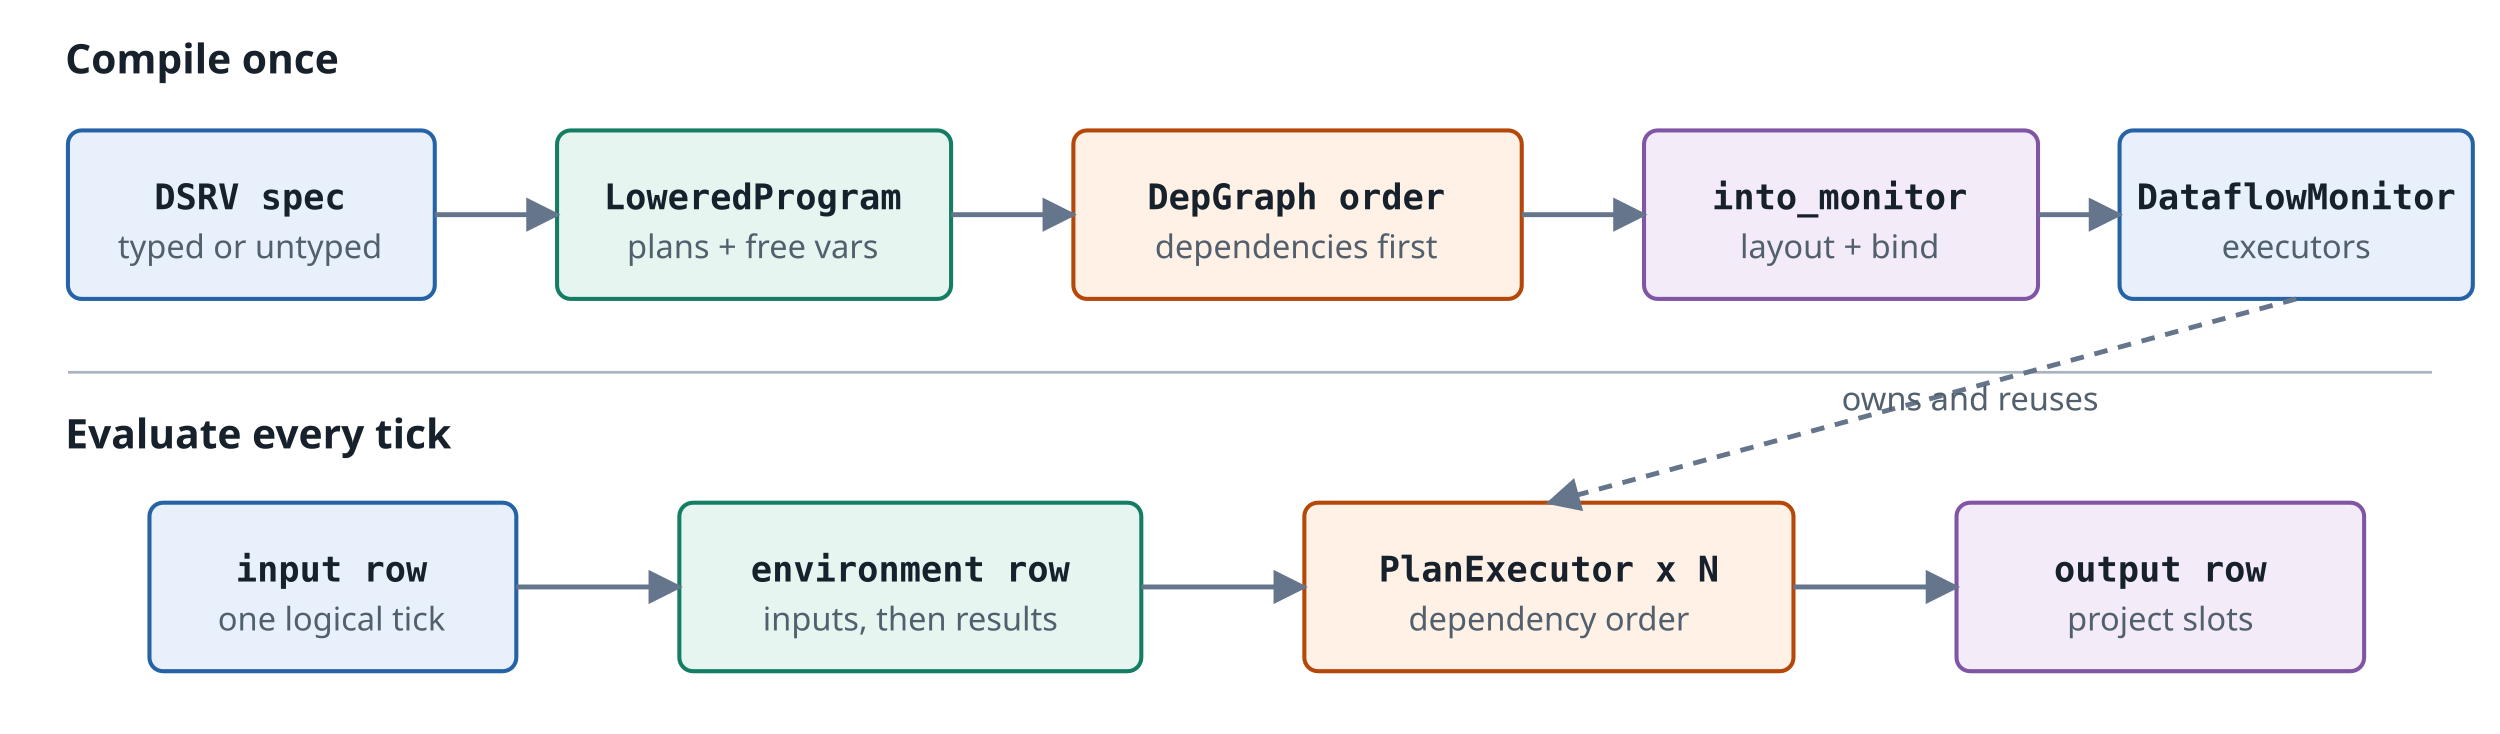
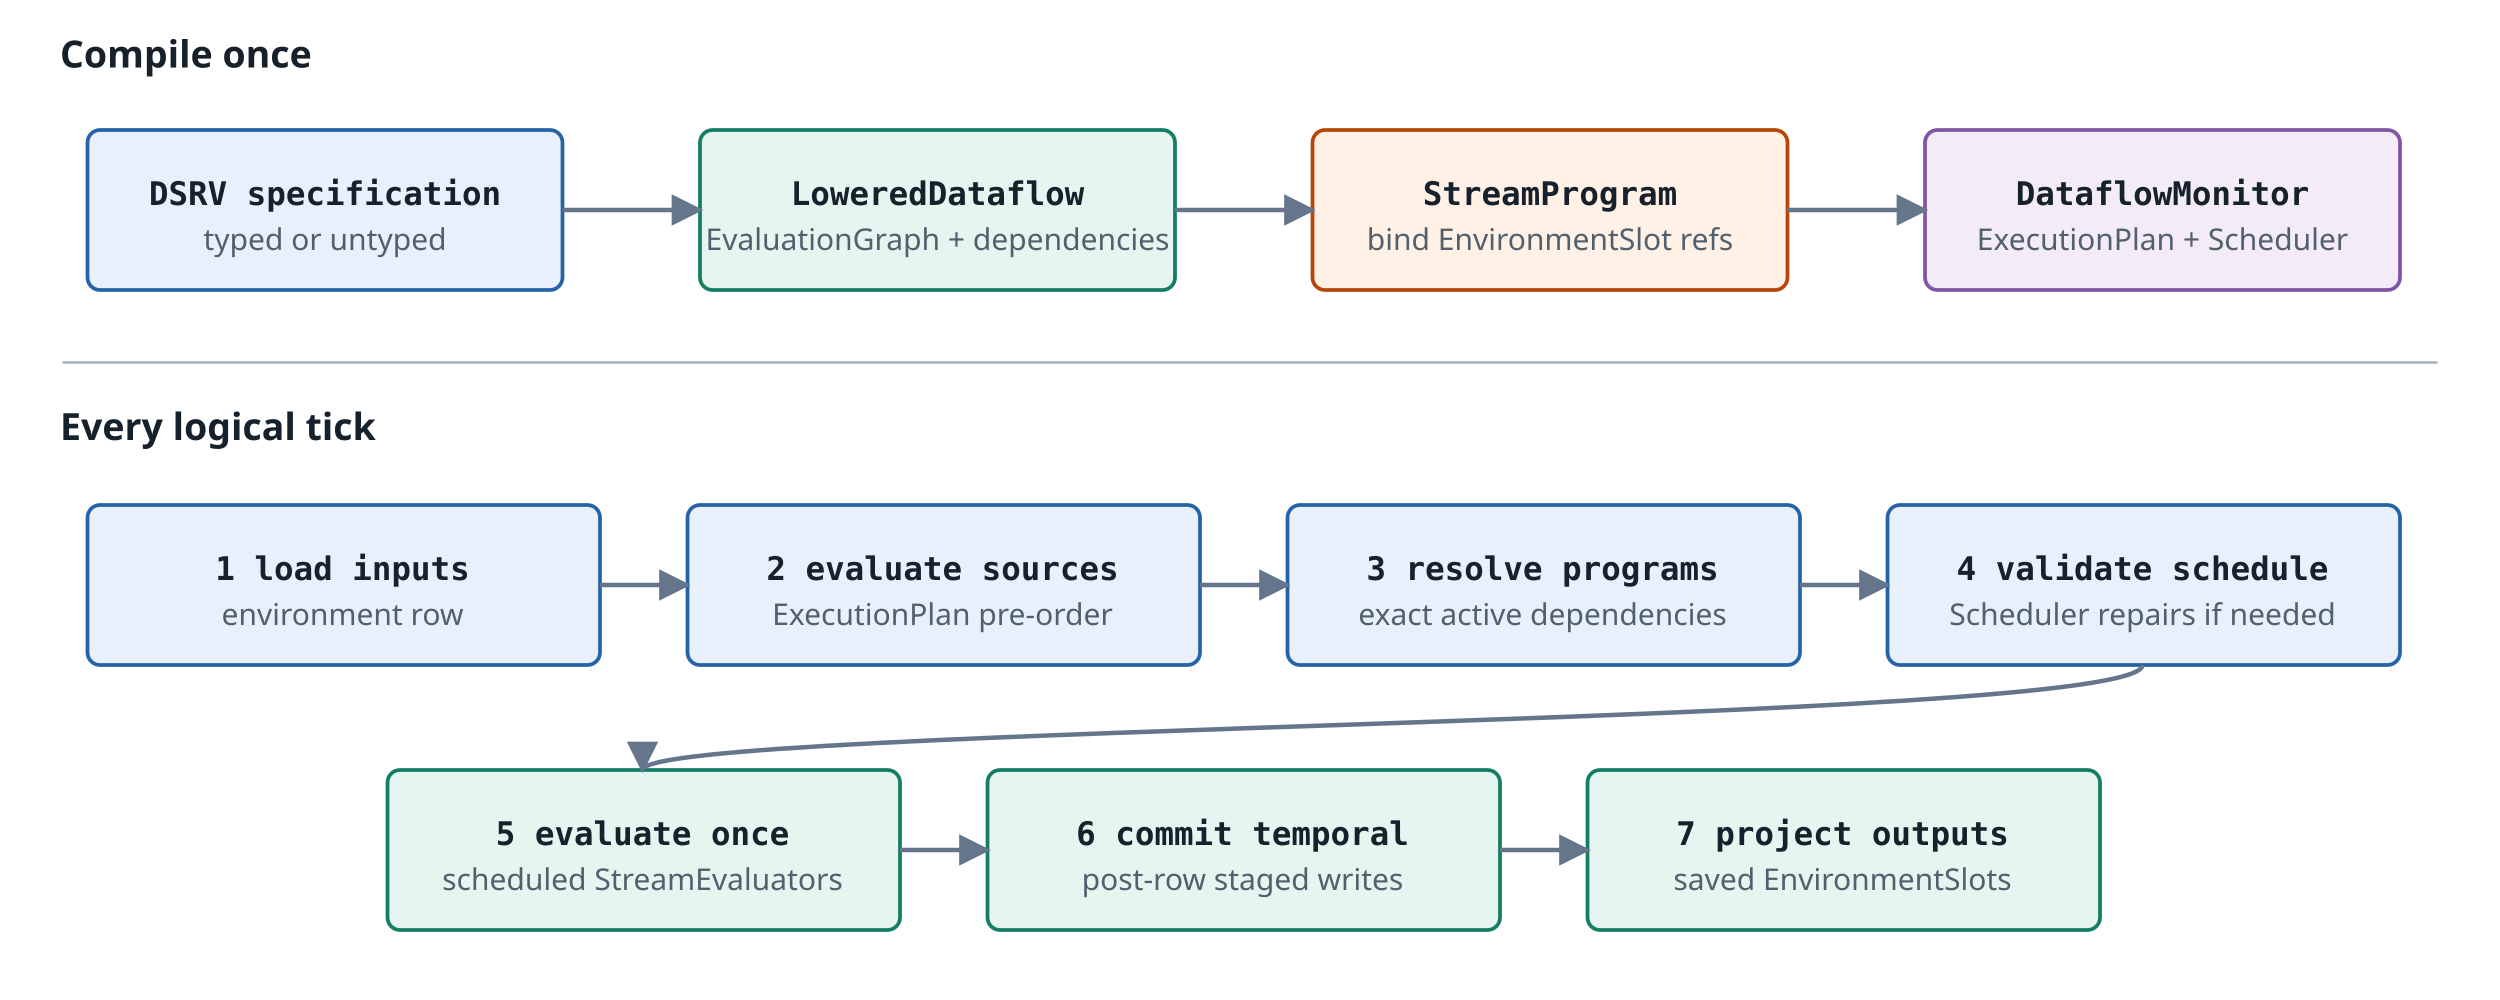
- <svg xmlns="http://www.w3.org/2000/svg" viewBox="0 0 920 270" role="img" aria-labelledby="pipeline-arrow-title pipeline-arrow-desc" style="width:100%;max-width:920px;height:auto;background:#ffffff;border:1px solid #d0d7de;border-radius:6px">
+ <svg xmlns="http://www.w3.org/2000/svg" viewBox="0 0 1000 400" role="img" aria-labelledby="pipeline-arrow-title pipeline-arrow-desc" style="width:100%;max-width:1000px;height:auto;background:#ffffff;border:1px solid #d0d7de;border-radius:6px">
  <defs>
    <marker id="pipeline-arrow" viewBox="0 0 10 10" refX="9" refY="5" markerWidth="7" markerHeight="7" orient="auto-start-reverse">
      <path d="M 0 0 L 10 5 L 0 10 z" fill="#65758b" />
    </marker>
  </defs>
  <text x="24" y="27" text-anchor="start" font-family="system-ui, sans-serif" font-size="15" font-weight="700" fill="#17212b">Compile once</text>
-   <rect x="25" y="48" width="135" height="62" rx="5" fill="#e8f1fb" stroke="#2563a6" stroke-width="1.5" />
-   <text x="92" y="77" text-anchor="middle" font-family="ui-monospace, monospace" font-size="13" font-weight="600" fill="#17212b">DSRV spec</text>
-   <text x="92" y="95" text-anchor="middle" font-family="system-ui, sans-serif" font-size="12" font-weight="400" fill="#52606d">typed or untyped</text>
-   <rect x="205" y="48" width="145" height="62" rx="5" fill="#e6f5f0" stroke="#147d64" stroke-width="1.5" />
-   <text x="277" y="77" text-anchor="middle" font-family="ui-monospace, monospace" font-size="13" font-weight="600" fill="#17212b">LoweredProgram</text>
-   <text x="277" y="95" text-anchor="middle" font-family="system-ui, sans-serif" font-size="12" font-weight="400" fill="#52606d">plans + free vars</text>
-   <rect x="395" y="48" width="165" height="62" rx="5" fill="#fff1e6" stroke="#b54708" stroke-width="1.5" />
-   <text x="477" y="77" text-anchor="middle" font-family="ui-monospace, monospace" font-size="13" font-weight="600" fill="#17212b">DepGraph order</text>
-   <text x="477" y="95" text-anchor="middle" font-family="system-ui, sans-serif" font-size="12" font-weight="400" fill="#52606d">dependencies first</text>
-   <rect x="605" y="48" width="145" height="62" rx="5" fill="#f3ebf8" stroke="#8055a3" stroke-width="1.5" />
-   <text x="677" y="77" text-anchor="middle" font-family="ui-monospace, monospace" font-size="13" font-weight="600" fill="#17212b">into_monitor</text>
-   <text x="677" y="95" text-anchor="middle" font-family="system-ui, sans-serif" font-size="12" font-weight="400" fill="#52606d">layout + bind</text>
-   <rect x="780" y="48" width="130" height="62" rx="5" fill="#e8f1fb" stroke="#2563a6" stroke-width="1.5" />
-   <text x="845" y="77" text-anchor="middle" font-family="ui-monospace, monospace" font-size="13" font-weight="600" fill="#17212b">DataflowMonitor</text>
-   <text x="845" y="95" text-anchor="middle" font-family="system-ui, sans-serif" font-size="12" font-weight="400" fill="#52606d">executors</text>
-   <line x1="160" y1="79" x2="205" y2="79" stroke="#65758b" stroke-width="1.8" marker-end="url(#pipeline-arrow)" />
-   <line x1="350" y1="79" x2="395" y2="79" stroke="#65758b" stroke-width="1.8" marker-end="url(#pipeline-arrow)" />
-   <line x1="560" y1="79" x2="605" y2="79" stroke="#65758b" stroke-width="1.8" marker-end="url(#pipeline-arrow)" />
-   <line x1="750" y1="79" x2="780" y2="79" stroke="#65758b" stroke-width="1.8" marker-end="url(#pipeline-arrow)" />
-   <line x1="25" y1="137" x2="895" y2="137" stroke="#a8b3bf" stroke-width="1" />
-   <text x="24" y="165" text-anchor="start" font-family="system-ui, sans-serif" font-size="15" font-weight="700" fill="#17212b">Evaluate every tick</text>
-   <rect x="55" y="185" width="135" height="62" rx="5" fill="#e8f1fb" stroke="#2563a6" stroke-width="1.5" />
-   <text x="122" y="214" text-anchor="middle" font-family="ui-monospace, monospace" font-size="13" font-weight="600" fill="#17212b">input row</text>
-   <text x="122" y="232" text-anchor="middle" font-family="system-ui, sans-serif" font-size="12" font-weight="400" fill="#52606d">one logical tick</text>
-   <rect x="250" y="185" width="170" height="62" rx="5" fill="#e6f5f0" stroke="#147d64" stroke-width="1.5" />
-   <text x="335" y="214" text-anchor="middle" font-family="ui-monospace, monospace" font-size="13" font-weight="600" fill="#17212b">environment row</text>
-   <text x="335" y="232" text-anchor="middle" font-family="system-ui, sans-serif" font-size="12" font-weight="400" fill="#52606d">inputs, then results</text>
-   <rect x="480" y="185" width="180" height="62" rx="5" fill="#fff1e6" stroke="#b54708" stroke-width="1.5" />
-   <text x="570" y="214" text-anchor="middle" font-family="ui-monospace, monospace" font-size="13" font-weight="600" fill="#17212b">PlanExecutor x N</text>
-   <text x="570" y="232" text-anchor="middle" font-family="system-ui, sans-serif" font-size="12" font-weight="400" fill="#52606d">dependency order</text>
-   <rect x="720" y="185" width="150" height="62" rx="5" fill="#f3ebf8" stroke="#8055a3" stroke-width="1.5" />
-   <text x="795" y="214" text-anchor="middle" font-family="ui-monospace, monospace" font-size="13" font-weight="600" fill="#17212b">output row</text>
-   <text x="795" y="232" text-anchor="middle" font-family="system-ui, sans-serif" font-size="12" font-weight="400" fill="#52606d">project slots</text>
-   <line x1="190" y1="216" x2="250" y2="216" stroke="#65758b" stroke-width="1.8" marker-end="url(#pipeline-arrow)" />
-   <line x1="420" y1="216" x2="480" y2="216" stroke="#65758b" stroke-width="1.8" marker-end="url(#pipeline-arrow)" />
-   <line x1="660" y1="216" x2="720" y2="216" stroke="#65758b" stroke-width="1.8" marker-end="url(#pipeline-arrow)" />
-   <line x1="845" y1="110" x2="570" y2="185" stroke="#65758b" stroke-width="1.8" marker-end="url(#pipeline-arrow)" stroke-dasharray="5 4" />
-   <text x="725" y="151" text-anchor="middle" font-family="system-ui, sans-serif" font-size="12" font-weight="400" fill="#52606d">owns and reuses</text>
+   <rect x="35" y="52" width="190" height="64" rx="5" fill="#e8f1fb" stroke="#2563a6" stroke-width="1.5" />
+   <text x="130" y="82" text-anchor="middle" font-family="ui-monospace, monospace" font-size="13" font-weight="600" fill="#17212b">DSRV specification</text>
+   <text x="130" y="100" text-anchor="middle" font-family="system-ui, sans-serif" font-size="12" font-weight="400" fill="#52606d">typed or untyped</text>
+   <rect x="280" y="52" width="190" height="64" rx="5" fill="#e6f5f0" stroke="#147d64" stroke-width="1.5" />
+   <text x="375" y="82" text-anchor="middle" font-family="ui-monospace, monospace" font-size="13" font-weight="600" fill="#17212b">LoweredDataflow</text>
+   <text x="375" y="100" text-anchor="middle" font-family="system-ui, sans-serif" font-size="12" font-weight="400" fill="#52606d">EvaluationGraph + dependencies</text>
+   <rect x="525" y="52" width="190" height="64" rx="5" fill="#fff1e6" stroke="#b54708" stroke-width="1.5" />
+   <text x="620" y="82" text-anchor="middle" font-family="ui-monospace, monospace" font-size="13" font-weight="600" fill="#17212b">StreamProgram</text>
+   <text x="620" y="100" text-anchor="middle" font-family="system-ui, sans-serif" font-size="12" font-weight="400" fill="#52606d">bind EnvironmentSlot refs</text>
+   <rect x="770" y="52" width="190" height="64" rx="5" fill="#f3ebf8" stroke="#8055a3" stroke-width="1.5" />
+   <text x="865" y="82" text-anchor="middle" font-family="ui-monospace, monospace" font-size="13" font-weight="600" fill="#17212b">DataflowMonitor</text>
+   <text x="865" y="100" text-anchor="middle" font-family="system-ui, sans-serif" font-size="12" font-weight="400" fill="#52606d">ExecutionPlan + Scheduler</text>
+   <line x1="225" y1="84" x2="280" y2="84" stroke="#65758b" stroke-width="1.8" marker-end="url(#pipeline-arrow)" />
+   <line x1="470" y1="84" x2="525" y2="84" stroke="#65758b" stroke-width="1.8" marker-end="url(#pipeline-arrow)" />
+   <line x1="715" y1="84" x2="770" y2="84" stroke="#65758b" stroke-width="1.8" marker-end="url(#pipeline-arrow)" />
+   <line x1="25" y1="145" x2="975" y2="145" stroke="#a8b3bf" stroke-width="1" />
+   <text x="24" y="176" text-anchor="start" font-family="system-ui, sans-serif" font-size="15" font-weight="700" fill="#17212b">Every logical tick</text>
+   <rect x="35" y="202" width="205" height="64" rx="5" fill="#e8f1fb" stroke="#2563a6" stroke-width="1.5" />
+   <text x="137" y="232" text-anchor="middle" font-family="ui-monospace, monospace" font-size="13" font-weight="600" fill="#17212b">1  load inputs</text>
+   <text x="137" y="250" text-anchor="middle" font-family="system-ui, sans-serif" font-size="12" font-weight="400" fill="#52606d">environment row</text>
+   <rect x="275" y="202" width="205" height="64" rx="5" fill="#e8f1fb" stroke="#2563a6" stroke-width="1.5" />
+   <text x="377" y="232" text-anchor="middle" font-family="ui-monospace, monospace" font-size="13" font-weight="600" fill="#17212b">2  evaluate sources</text>
+   <text x="377" y="250" text-anchor="middle" font-family="system-ui, sans-serif" font-size="12" font-weight="400" fill="#52606d">ExecutionPlan pre-order</text>
+   <rect x="515" y="202" width="205" height="64" rx="5" fill="#e8f1fb" stroke="#2563a6" stroke-width="1.5" />
+   <text x="617" y="232" text-anchor="middle" font-family="ui-monospace, monospace" font-size="13" font-weight="600" fill="#17212b">3  resolve programs</text>
+   <text x="617" y="250" text-anchor="middle" font-family="system-ui, sans-serif" font-size="12" font-weight="400" fill="#52606d">exact active dependencies</text>
+   <rect x="755" y="202" width="205" height="64" rx="5" fill="#e8f1fb" stroke="#2563a6" stroke-width="1.5" />
+   <text x="857" y="232" text-anchor="middle" font-family="ui-monospace, monospace" font-size="13" font-weight="600" fill="#17212b">4  validate schedule</text>
+   <text x="857" y="250" text-anchor="middle" font-family="system-ui, sans-serif" font-size="12" font-weight="400" fill="#52606d">Scheduler repairs if needed</text>
+   <rect x="155" y="308" width="205" height="64" rx="5" fill="#e6f5f0" stroke="#147d64" stroke-width="1.5" />
+   <text x="257" y="338" text-anchor="middle" font-family="ui-monospace, monospace" font-size="13" font-weight="600" fill="#17212b">5  evaluate once</text>
+   <text x="257" y="356" text-anchor="middle" font-family="system-ui, sans-serif" font-size="12" font-weight="400" fill="#52606d">scheduled StreamEvaluators</text>
+   <rect x="395" y="308" width="205" height="64" rx="5" fill="#e6f5f0" stroke="#147d64" stroke-width="1.5" />
+   <text x="497" y="338" text-anchor="middle" font-family="ui-monospace, monospace" font-size="13" font-weight="600" fill="#17212b">6  commit temporal</text>
+   <text x="497" y="356" text-anchor="middle" font-family="system-ui, sans-serif" font-size="12" font-weight="400" fill="#52606d">post-row staged writes</text>
+   <rect x="635" y="308" width="205" height="64" rx="5" fill="#e6f5f0" stroke="#147d64" stroke-width="1.5" />
+   <text x="737" y="338" text-anchor="middle" font-family="ui-monospace, monospace" font-size="13" font-weight="600" fill="#17212b">7  project outputs</text>
+   <text x="737" y="356" text-anchor="middle" font-family="system-ui, sans-serif" font-size="12" font-weight="400" fill="#52606d">saved EnvironmentSlots</text>
+   <line x1="240" y1="234" x2="275" y2="234" stroke="#65758b" stroke-width="1.8" marker-end="url(#pipeline-arrow)" />
+   <line x1="480" y1="234" x2="515" y2="234" stroke="#65758b" stroke-width="1.8" marker-end="url(#pipeline-arrow)" />
+   <line x1="720" y1="234" x2="755" y2="234" stroke="#65758b" stroke-width="1.8" marker-end="url(#pipeline-arrow)" />
+   <path d="M 857 266 C 857 290, 257 290, 257 308" fill="none" stroke="#65758b" stroke-width="1.8" marker-end="url(#pipeline-arrow)" />
+   <line x1="360" y1="340" x2="395" y2="340" stroke="#65758b" stroke-width="1.8" marker-end="url(#pipeline-arrow)" />
+   <line x1="600" y1="340" x2="635" y2="340" stroke="#65758b" stroke-width="1.8" marker-end="url(#pipeline-arrow)" />
</svg>
